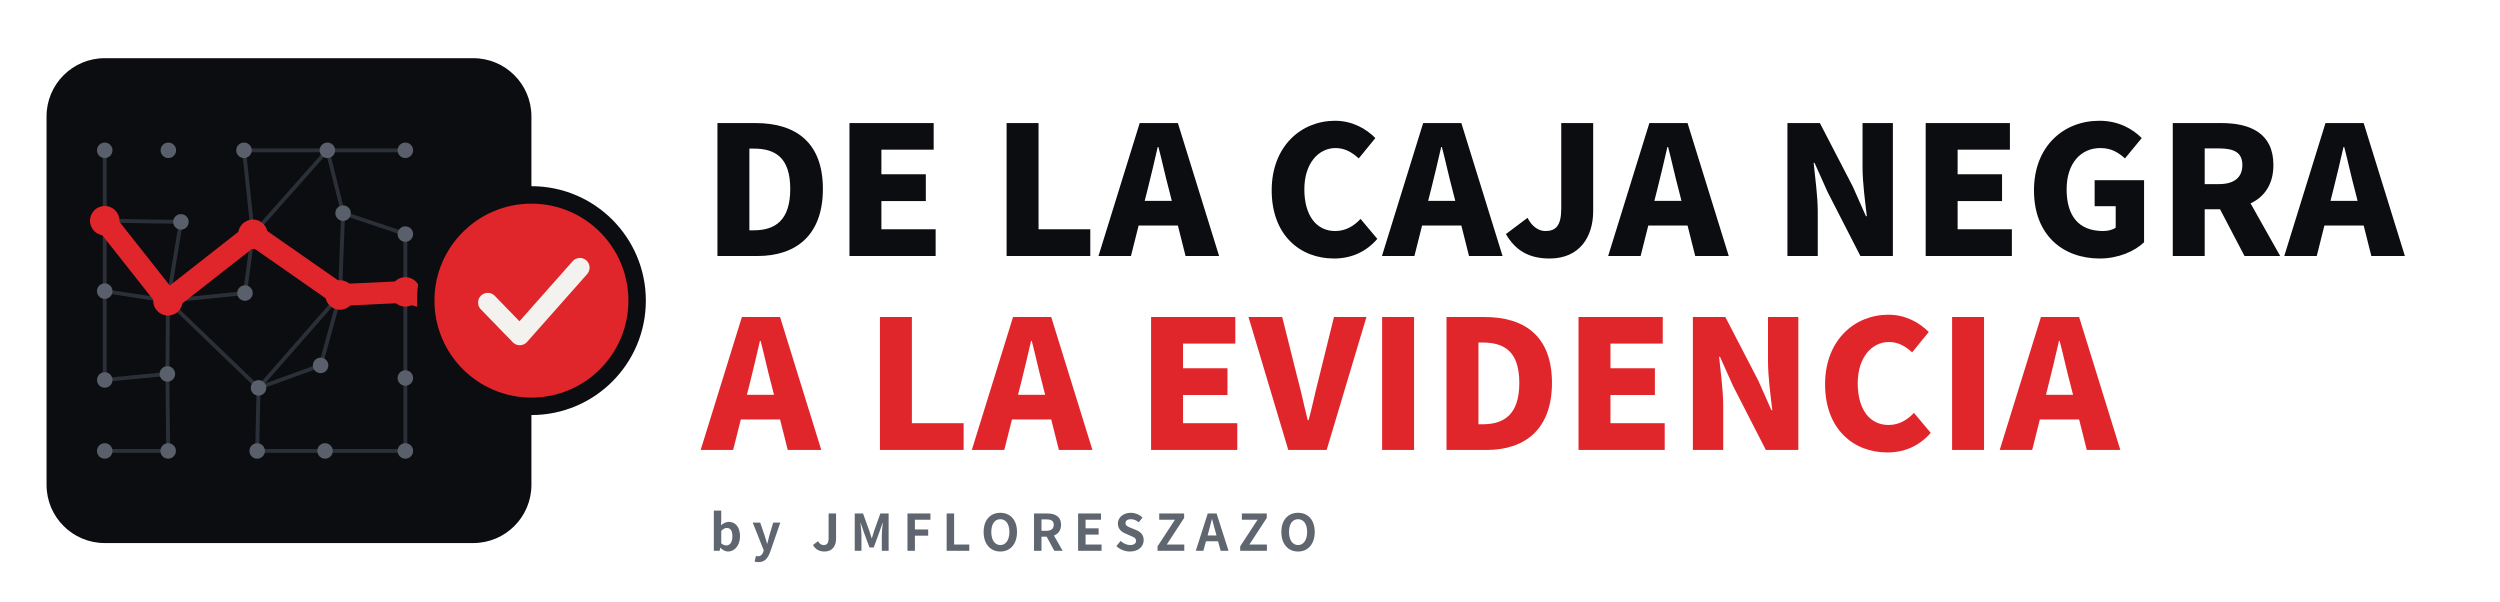
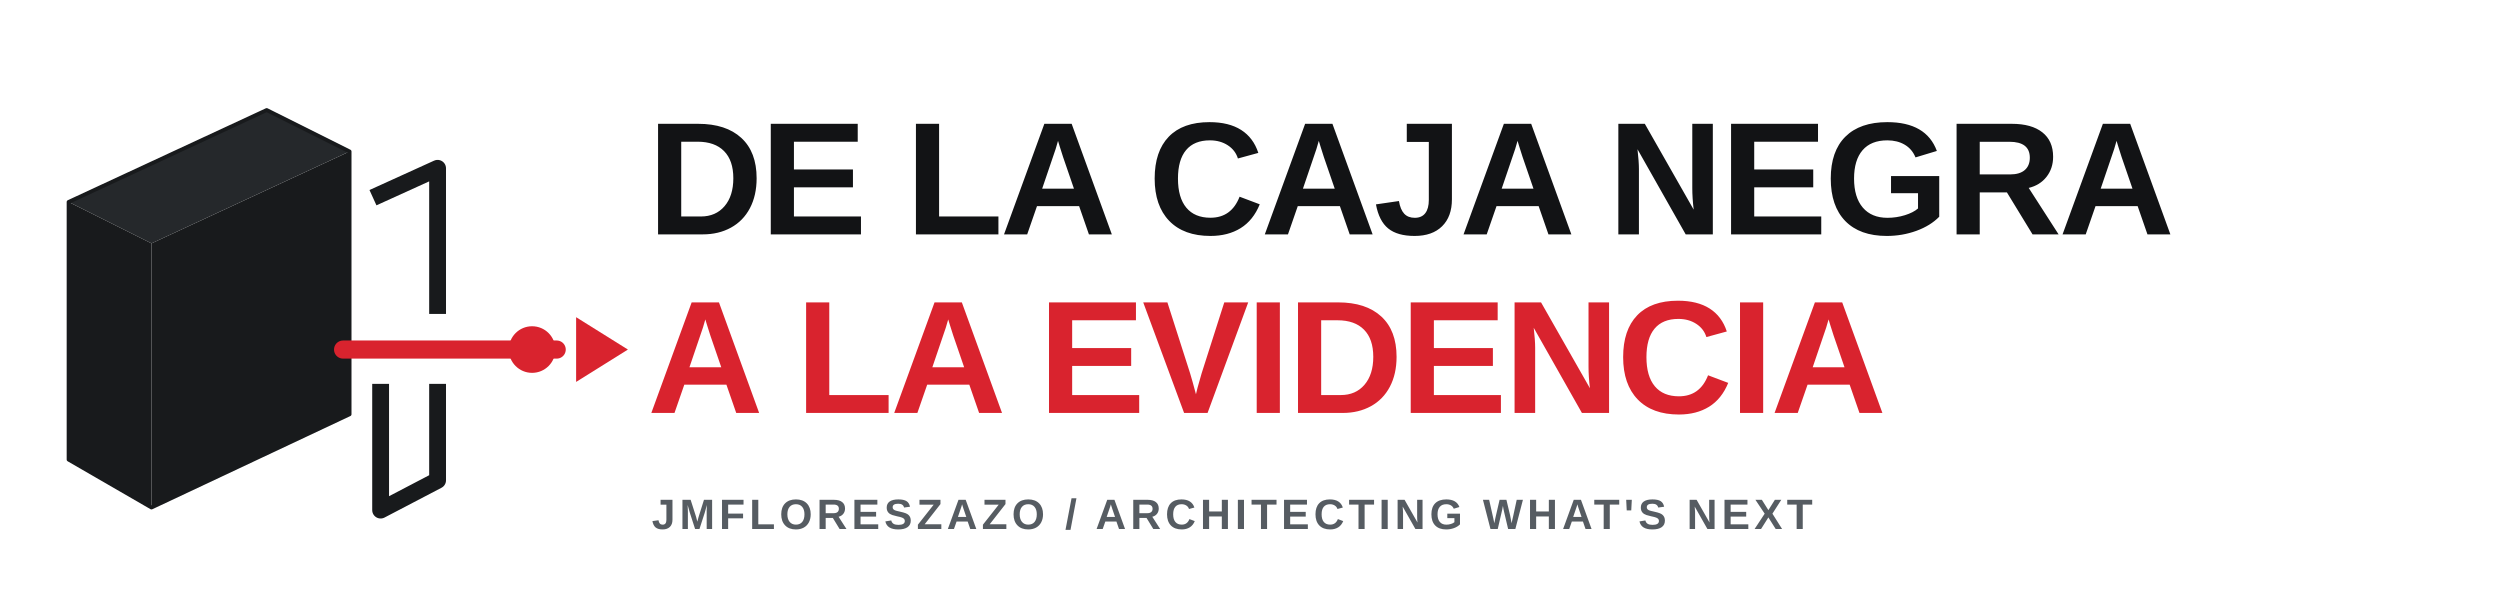
- <svg xmlns="http://www.w3.org/2000/svg" viewBox="0 0 1289 310" width="1289" height="310">
-   <rect x="24" y="30" width="250" height="250" rx="30.0" fill="#0B0D10" />
-   <g stroke="#2B3038" stroke-width="2.0" stroke-linecap="round">
-     <line x1="54.0" y1="77.5" x2="54.0" y2="113.8" />
-     <line x1="54.0" y1="113.8" x2="93.3" y2="114.4" />
-     <line x1="54.0" y1="113.8" x2="54.0" y2="150.1" />
-     <line x1="54.0" y1="113.8" x2="86.6" y2="155.1" />
-     <line x1="54.0" y1="150.1" x2="86.6" y2="155.1" />
-     <line x1="54.0" y1="150.1" x2="54.0" y2="195.9" />
-     <line x1="54.0" y1="195.9" x2="86.3" y2="192.8" />
-     <line x1="54.0" y1="232.5" x2="86.7" y2="232.5" />
-     <line x1="93.3" y1="114.4" x2="86.6" y2="155.1" />
-     <line x1="86.6" y1="155.1" x2="126.3" y2="151.1" />
-     <line x1="86.6" y1="155.1" x2="86.3" y2="192.8" />
-     <line x1="86.6" y1="155.1" x2="133.3" y2="200.0" />
-     <line x1="86.3" y1="192.8" x2="86.7" y2="232.5" />
-     <line x1="125.8" y1="77.5" x2="168.8" y2="77.5" />
-     <line x1="125.8" y1="77.5" x2="130.4" y2="120.8" />
-     <line x1="130.4" y1="120.8" x2="126.3" y2="151.1" />
-     <line x1="130.4" y1="120.8" x2="168.8" y2="77.5" />
-     <line x1="133.3" y1="200.0" x2="165.3" y2="188.4" />
-     <line x1="133.3" y1="200.0" x2="132.6" y2="232.5" />
-     <line x1="133.3" y1="200.0" x2="175.3" y2="152.1" />
-     <line x1="132.6" y1="232.5" x2="167.6" y2="232.5" />
-     <line x1="168.8" y1="77.5" x2="209.0" y2="77.5" />
-     <line x1="168.8" y1="77.5" x2="176.9" y2="109.9" />
-     <line x1="176.9" y1="109.9" x2="209.0" y2="120.7" />
-     <line x1="176.9" y1="109.9" x2="175.3" y2="152.1" />
-     <line x1="175.3" y1="152.1" x2="209.0" y2="150.5" />
-     <line x1="175.3" y1="152.1" x2="165.3" y2="188.4" />
-     <line x1="167.6" y1="232.5" x2="209.0" y2="232.5" />
-     <line x1="209.0" y1="120.7" x2="209.0" y2="150.5" />
-     <line x1="209.0" y1="150.5" x2="209.0" y2="194.9" />
-     <line x1="209.0" y1="194.9" x2="209.0" y2="232.5" />
+ <svg xmlns="http://www.w3.org/2000/svg" viewBox="0 0 1120 265" width="1120" height="265" role="img">
+   <g transform="scale(.58)">
+     <g stroke-linejoin="round">
+       <path d="M53 156 L206 85 L270 117 L117 188 Z" fill="#25282B" />
+       <path d="M53 156 L117 188 L117 392 L53 355 Z" fill="#181A1C" />
+       <path d="M117 188 L270 117 L270 320 L117 392 Z" fill="#181A1C" />
+       <path d="M53 156 L206 85 L270 117 L270 320 L117 392 L53 355 Z" fill="none" stroke="#181A1C" stroke-width="3" />
+       <path d="M294 150 L338 130 L338 236 M338 303 L338 371 L294 394 L294 303" fill="none" stroke="#181A1C" stroke-width="13" stroke-linecap="square" />
+       <path d="M265 270 H430" stroke="#D9232E" stroke-width="14" stroke-linecap="round" />
+       <circle cx="411" cy="270" r="18" fill="#D9232E" />
+       <path d="M445 245 L485 270 L445 295 Z" fill="#D9232E" />
+     </g>
  </g>
-   <g fill="#59606B">
-     <circle cx="54.0" cy="77.5" r="4.0" />
-     <circle cx="54.0" cy="113.8" r="4.0" />
-     <circle cx="54.0" cy="150.1" r="4.0" />
-     <circle cx="54.0" cy="195.9" r="4.0" />
-     <circle cx="54.0" cy="232.5" r="4.0" />
-     <circle cx="86.8" cy="77.5" r="4.0" />
-     <circle cx="93.3" cy="114.4" r="4.0" />
-     <circle cx="86.6" cy="155.1" r="4.0" />
-     <circle cx="86.3" cy="192.8" r="4.0" />
-     <circle cx="86.7" cy="232.5" r="4.0" />
-     <circle cx="125.8" cy="77.5" r="4.0" />
-     <circle cx="130.4" cy="120.8" r="4.0" />
-     <circle cx="126.3" cy="151.1" r="4.0" />
-     <circle cx="133.3" cy="200.0" r="4.0" />
-     <circle cx="132.6" cy="232.5" r="4.0" />
-     <circle cx="168.8" cy="77.5" r="4.0" />
-     <circle cx="176.9" cy="109.9" r="4.0" />
-     <circle cx="175.3" cy="152.1" r="4.0" />
-     <circle cx="165.3" cy="188.4" r="4.0" />
-     <circle cx="167.6" cy="232.5" r="4.0" />
-     <circle cx="209.0" cy="77.5" r="4.0" />
-     <circle cx="209.0" cy="120.7" r="4.0" />
-     <circle cx="209.0" cy="150.5" r="4.0" />
-     <circle cx="209.0" cy="194.9" r="4.0" />
-     <circle cx="209.0" cy="232.5" r="4.0" />
-   </g>
-   <path d="M54.0 113.8 L86.6 155.1 L130.4 120.8 L175.3 152.1 L209.0 150.5 L224.0 155.0" fill="none" stroke="#E0262B" stroke-width="11.25" stroke-linecap="round" stroke-linejoin="round" />
-   <g fill="#E0262B">
-     <circle cx="54.0" cy="113.8" r="7.6" />
-     <circle cx="86.6" cy="155.1" r="7.6" />
-     <circle cx="130.4" cy="120.8" r="7.6" />
-     <circle cx="175.3" cy="152.1" r="7.6" />
-     <circle cx="209.0" cy="150.5" r="7.6" />
-   </g>
-   <circle cx="274" cy="155.0" r="59.0" fill="#0B0D10" />
-   <circle cx="274" cy="155.0" r="50.0" fill="#E0262B" />
-   <path d="M251.5 156.0 L268.0 173.0 L299.0 138.0" fill="none" stroke="#F4F2EE" stroke-width="10.0" stroke-linecap="round" stroke-linejoin="round" />
-   <path d="M369.912 132.0H390.52C410.484 132.0 424.284 121.236 424.284 97.408C424.284 73.58 410.484 63.46 389.6 63.46H369.912ZM386.38 118.752V76.616H388.588C399.628 76.616 407.448 81.124 407.448 97.408C407.448 113.692 399.628 118.752 388.588 118.752Z M437.98 132.0H482.416V118.2H454.448V103.664H477.356V89.864H454.448V77.168H481.404V63.46H437.98Z  M519.008 132.0H562.156V118.2H535.476V63.46H519.008Z M566.376 132.0H583.12L587.076 116.268H607.316L611.272 132.0H628.568L607.316 63.46H587.628ZM590.204 103.572 591.676 97.776C593.424 90.968 595.264 82.964 596.92 75.788H597.288C599.128 82.78 600.876 90.968 602.716 97.776L604.188 103.572Z  M687.792 133.288C696.716 133.288 704.352 129.884 710.148 123.168L701.5 112.864C698.28 116.36 693.956 119.12 688.436 119.12C678.776 119.12 672.52 111.208 672.52 97.592C672.52 84.252 679.788 76.34 688.62 76.34C693.496 76.34 697.084 78.548 700.58 81.676L709.136 71.188C704.444 66.404 697.268 62.264 688.344 62.264C670.956 62.264 655.684 75.328 655.684 98.144C655.684 121.328 670.404 133.288 687.792 133.288Z M712.528 132.0H729.272L733.228 116.268H753.468L757.424 132.0H774.72L753.468 63.46H733.78ZM736.356 103.572 737.828 97.776C739.576 90.968 741.416 82.964 743.072 75.788H743.44C745.28 82.78 747.028 90.968 748.868 97.776L750.34 103.572Z M798.996 133.288C814.36 133.288 821.444 122.248 821.444 108.816V63.46H804.976V107.528C804.976 116.452 802.124 119.12 796.788 119.12C793.476 119.12 789.98 117.004 787.588 112.312L776.456 120.684C781.332 129.148 788.324 133.288 798.996 133.288Z M829.16 132.0H845.904L849.86 116.268H870.1L874.056 132.0H891.352L870.1 63.46H850.412ZM852.988 103.572 854.46 97.776C856.208 90.968 858.048 82.964 859.704 75.788H860.072C861.912 82.78 863.66 90.968 865.5 97.776L866.972 103.572Z  M921.596 132.0H937.236V109.276C937.236 100.996 935.856 91.612 935.12 83.976H935.58L942.296 98.972L959.224 132.0H975.968V63.46H960.328V86.184C960.328 94.372 961.708 104.216 962.536 111.484H962.076L955.36 96.304L938.34 63.46H921.596Z M992.884 132.0H1037.32V118.2H1009.352V103.664H1032.26V89.864H1009.352V77.168H1036.308V63.46H992.884Z M1082.664 133.288C1092.232 133.288 1100.696 129.516 1105.48 124.916V92.9H1079.996V106.332H1090.852V117.372C1089.38 118.476 1086.804 119.12 1084.412 119.12C1071.624 119.12 1065.552 111.208 1065.552 97.592C1065.552 84.252 1072.82 76.34 1082.94 76.34C1088.644 76.34 1092.232 78.64 1095.636 81.676L1104.284 71.188C1099.592 66.496 1092.416 62.264 1082.388 62.264C1064.08 62.264 1048.716 75.328 1048.716 98.144C1048.716 121.328 1063.712 133.288 1082.664 133.288Z M1136.748 94.924V76.524H1144.108C1151.928 76.524 1156.16 78.64 1156.16 85.08C1156.16 91.52 1151.928 94.924 1144.108 94.924ZM1157.264 132.0H1175.664L1160.392 104.86C1167.476 101.548 1172.168 95.108 1172.168 85.08C1172.168 68.52 1160.024 63.46 1145.396 63.46H1120.28V132.0H1136.748V107.896H1144.66Z M1177.768 132.0H1194.512L1198.468 116.268H1218.708L1222.664 132.0H1239.96L1218.708 63.46H1199.02ZM1201.596 103.572 1203.068 97.776C1204.816 90.968 1206.656 82.964 1208.312 75.788H1208.68C1210.52 82.78 1212.268 90.968 1214.108 97.776L1215.58 103.572Z" fill="#0B0D10" />
-   <path d="M361.264 232.0H378.008L381.964 216.268H402.204L406.16 232.0H423.456L402.204 163.46H382.516ZM385.092 203.572 386.564 197.776C388.312 190.968 390.152 182.964 391.808 175.788H392.176C394.016 182.78 395.764 190.968 397.604 197.776L399.076 203.572Z  M453.7 232.0H496.848V218.2H470.168V163.46H453.7Z M501.068 232.0H517.812L521.768 216.268H542.008L545.964 232.0H563.26L542.008 163.46H522.32ZM524.896 203.572 526.368 197.776C528.116 190.968 529.956 182.964 531.612 175.788H531.98C533.82 182.78 535.568 190.968 537.408 197.776L538.88 203.572Z  M593.504 232.0H637.94V218.2H609.972V203.664H632.88V189.864H609.972V177.168H636.928V163.46H593.504Z M664.24 232.0H684.02L704.536 163.46H687.792L680.064 194.74C678.132 202.1 676.752 209.092 674.728 216.636H674.268C672.336 209.092 670.956 202.1 668.932 194.74L661.112 163.46H643.724Z M712.62 232.0H729.088V163.46H712.62Z M745.82 232.0H766.428C786.392 232.0 800.192 221.236 800.192 197.408C800.192 173.58 786.392 163.46 765.508 163.46H745.82ZM762.288 218.752V176.616H764.496C775.536 176.616 783.356 181.124 783.356 197.408C783.356 213.692 775.536 218.752 764.496 218.752Z M813.888 232.0H858.324V218.2H830.356V203.664H853.264V189.864H830.356V177.168H857.312V163.46H813.888Z M872.848 232.0H888.488V209.276C888.488 200.996 887.108 191.612 886.372 183.976H886.832L893.548 198.972L910.476 232.0H927.22V163.46H911.58V186.184C911.58 194.372 912.96 204.216 913.788 211.484H913.328L906.612 196.304L889.592 163.46H872.848Z M973.116 233.288C982.04 233.288 989.676 229.884 995.472 223.168L986.824 212.864C983.604 216.36 979.28 219.12 973.76 219.12C964.1 219.12 957.844 211.208 957.844 197.592C957.844 184.252 965.112 176.34 973.944 176.34C978.82 176.34 982.408 178.548 985.904 181.676L994.46 171.188C989.768 166.404 982.592 162.264 973.668 162.264C956.28 162.264 941.008 175.328 941.008 198.144C941.008 221.328 955.728 233.288 973.116 233.288Z M1006.5 232.0H1022.968V163.46H1006.5Z M1031.052 232.0H1047.796L1051.752 216.268H1071.992L1075.948 232.0H1093.244L1071.992 163.46H1052.304ZM1054.88 203.572 1056.352 197.776C1058.1 190.968 1059.94 182.964 1061.596 175.788H1061.964C1063.804 182.78 1065.552 190.968 1067.392 197.776L1068.864 203.572Z" fill="#E0262B" />
-   <path d="M375.36 284.364C378.558 284.364 381.548 281.478 381.548 276.46C381.548 272.014 379.39 269.076 375.802 269.076C374.372 269.076 372.916 269.778 371.746 270.818L371.876 268.478V263.252H368.054V284.0H371.044L371.356 282.466H371.486C372.656 283.688 374.06 284.364 375.36 284.364ZM374.528 281.218C373.722 281.218 372.76 280.932 371.876 280.126V273.704C372.864 272.716 373.748 272.222 374.736 272.222C376.738 272.222 377.622 273.756 377.622 276.538C377.622 279.71 376.244 281.218 374.528 281.218Z M391.072 289.824C394.322 289.824 395.882 287.874 397.156 284.442L402.33 269.44H398.664L396.662 276.2C396.298 277.552 395.934 278.956 395.622 280.308H395.492C395.076 278.904 394.712 277.5 394.27 276.2L391.956 269.44H388.108L393.776 283.714L393.516 284.598C393.1 285.872 392.268 286.808 390.786 286.808C390.448 286.808 390.032 286.704 389.772 286.626L389.07 289.564C389.642 289.72 390.214 289.824 391.072 289.824Z  M425.122 284.364C429.256 284.364 431.076 281.4 431.076 277.786V264.734H427.228V277.474C427.228 280.126 426.344 281.036 424.654 281.036C423.562 281.036 422.522 280.438 421.794 279.034L419.168 280.984C420.442 283.246 422.34 284.364 425.122 284.364Z M440.704 284.0H444.162V275.966C444.162 274.12 443.85 271.468 443.668 269.648H443.772L445.306 274.172L448.296 282.258H450.506L453.47 274.172L455.03 269.648H455.16C454.952 271.468 454.666 274.12 454.666 275.966V284.0H458.176V264.734H453.912L450.688 273.782C450.298 274.952 449.96 276.226 449.544 277.448H449.414C449.024 276.226 448.66 274.952 448.244 273.782L444.968 264.734H440.704Z M467.882 284.0H471.73V276.2H478.568V272.976H471.73V267.958H479.738V264.734H467.882Z M488.092 284.0H499.766V280.776H491.94V264.734H488.092Z M515.764 284.364C520.86 284.364 524.37 280.542 524.37 274.276C524.37 268.036 520.86 264.396 515.764 264.396C510.668 264.396 507.158 268.036 507.158 274.276C507.158 280.542 510.668 284.364 515.764 284.364ZM515.764 281.036C512.904 281.036 511.11 278.384 511.11 274.276C511.11 270.168 512.904 267.698 515.764 267.698C518.624 267.698 520.444 270.168 520.444 274.276C520.444 278.384 518.624 281.036 515.764 281.036Z M536.988 273.678V267.802H539.484C541.954 267.802 543.306 268.504 543.306 270.584C543.306 272.638 541.954 273.678 539.484 273.678ZM543.618 284.0H547.908L543.41 276.122C545.62 275.264 547.076 273.47 547.076 270.584C547.076 266.164 543.878 264.734 539.822 264.734H533.14V284.0H536.988V276.72H539.666Z M555.872 284.0H567.962V280.776H559.72V275.628H566.454V272.404H559.72V267.958H567.676V264.734H555.872Z M582.608 284.364C587.054 284.364 589.68 281.686 589.68 278.54C589.68 275.758 588.146 274.25 585.806 273.288L583.284 272.274C581.646 271.598 580.294 271.104 580.294 269.726C580.294 268.452 581.334 267.698 583.024 267.698C584.636 267.698 585.91 268.296 587.132 269.284L589.082 266.892C587.522 265.306 585.286 264.396 583.024 264.396C579.15 264.396 576.368 266.84 576.368 269.96C576.368 272.768 578.344 274.328 580.294 275.108L582.842 276.226C584.558 276.954 585.754 277.396 585.754 278.826C585.754 280.178 584.688 281.036 582.686 281.036C580.996 281.036 579.15 280.178 577.798 278.904L575.588 281.556C577.46 283.376 580.034 284.364 582.608 284.364Z M596.838 284.0H610.618V280.776H601.57L610.54 267.048V264.734H597.696V267.958H605.808L596.838 281.686Z M616.554 284.0H620.454L621.806 279.06H628.02L629.372 284.0H633.428L627.266 264.734H622.716ZM622.638 276.07 623.21 273.964C623.782 271.962 624.328 269.778 624.848 267.672H624.952C625.524 269.726 626.044 271.962 626.642 273.964L627.214 276.07Z M639.442 284.0H653.222V280.776H644.174L653.144 267.048V264.734H640.3V267.958H648.412L639.442 281.686Z M669.272 284.364C674.368 284.364 677.878 280.542 677.878 274.276C677.878 268.036 674.368 264.396 669.272 264.396C664.176 264.396 660.666 268.036 660.666 274.276C660.666 280.542 664.176 284.364 669.272 284.364ZM669.272 281.036C666.412 281.036 664.618 278.384 664.618 274.276C664.618 270.168 666.412 267.698 669.272 267.698C672.132 267.698 673.952 270.168 673.952 274.276C673.952 278.384 672.132 281.036 669.272 281.036Z" fill="#5F6670" />
+   <text x="290" y="105" font-family="Arial,Helvetica,sans-serif" font-size="72" font-weight="800" fill="#121315" letter-spacing="-1.5" text-anchor="start">DE LA CAJA NEGRA</text>
+   <text x="290" y="185" font-family="Arial,Helvetica,sans-serif" font-size="72" font-weight="800" fill="#D9232E" letter-spacing="-1.5" text-anchor="start">A LA EVIDENCIA</text>
+   <text x="292" y="237" font-family="Arial,Helvetica,sans-serif" font-size="19" font-weight="700" fill="#565C62" letter-spacing="1.9" text-anchor="start">JMFLORESZAZO / ARCHITECTING WHAT'S NEXT</text>
</svg>
